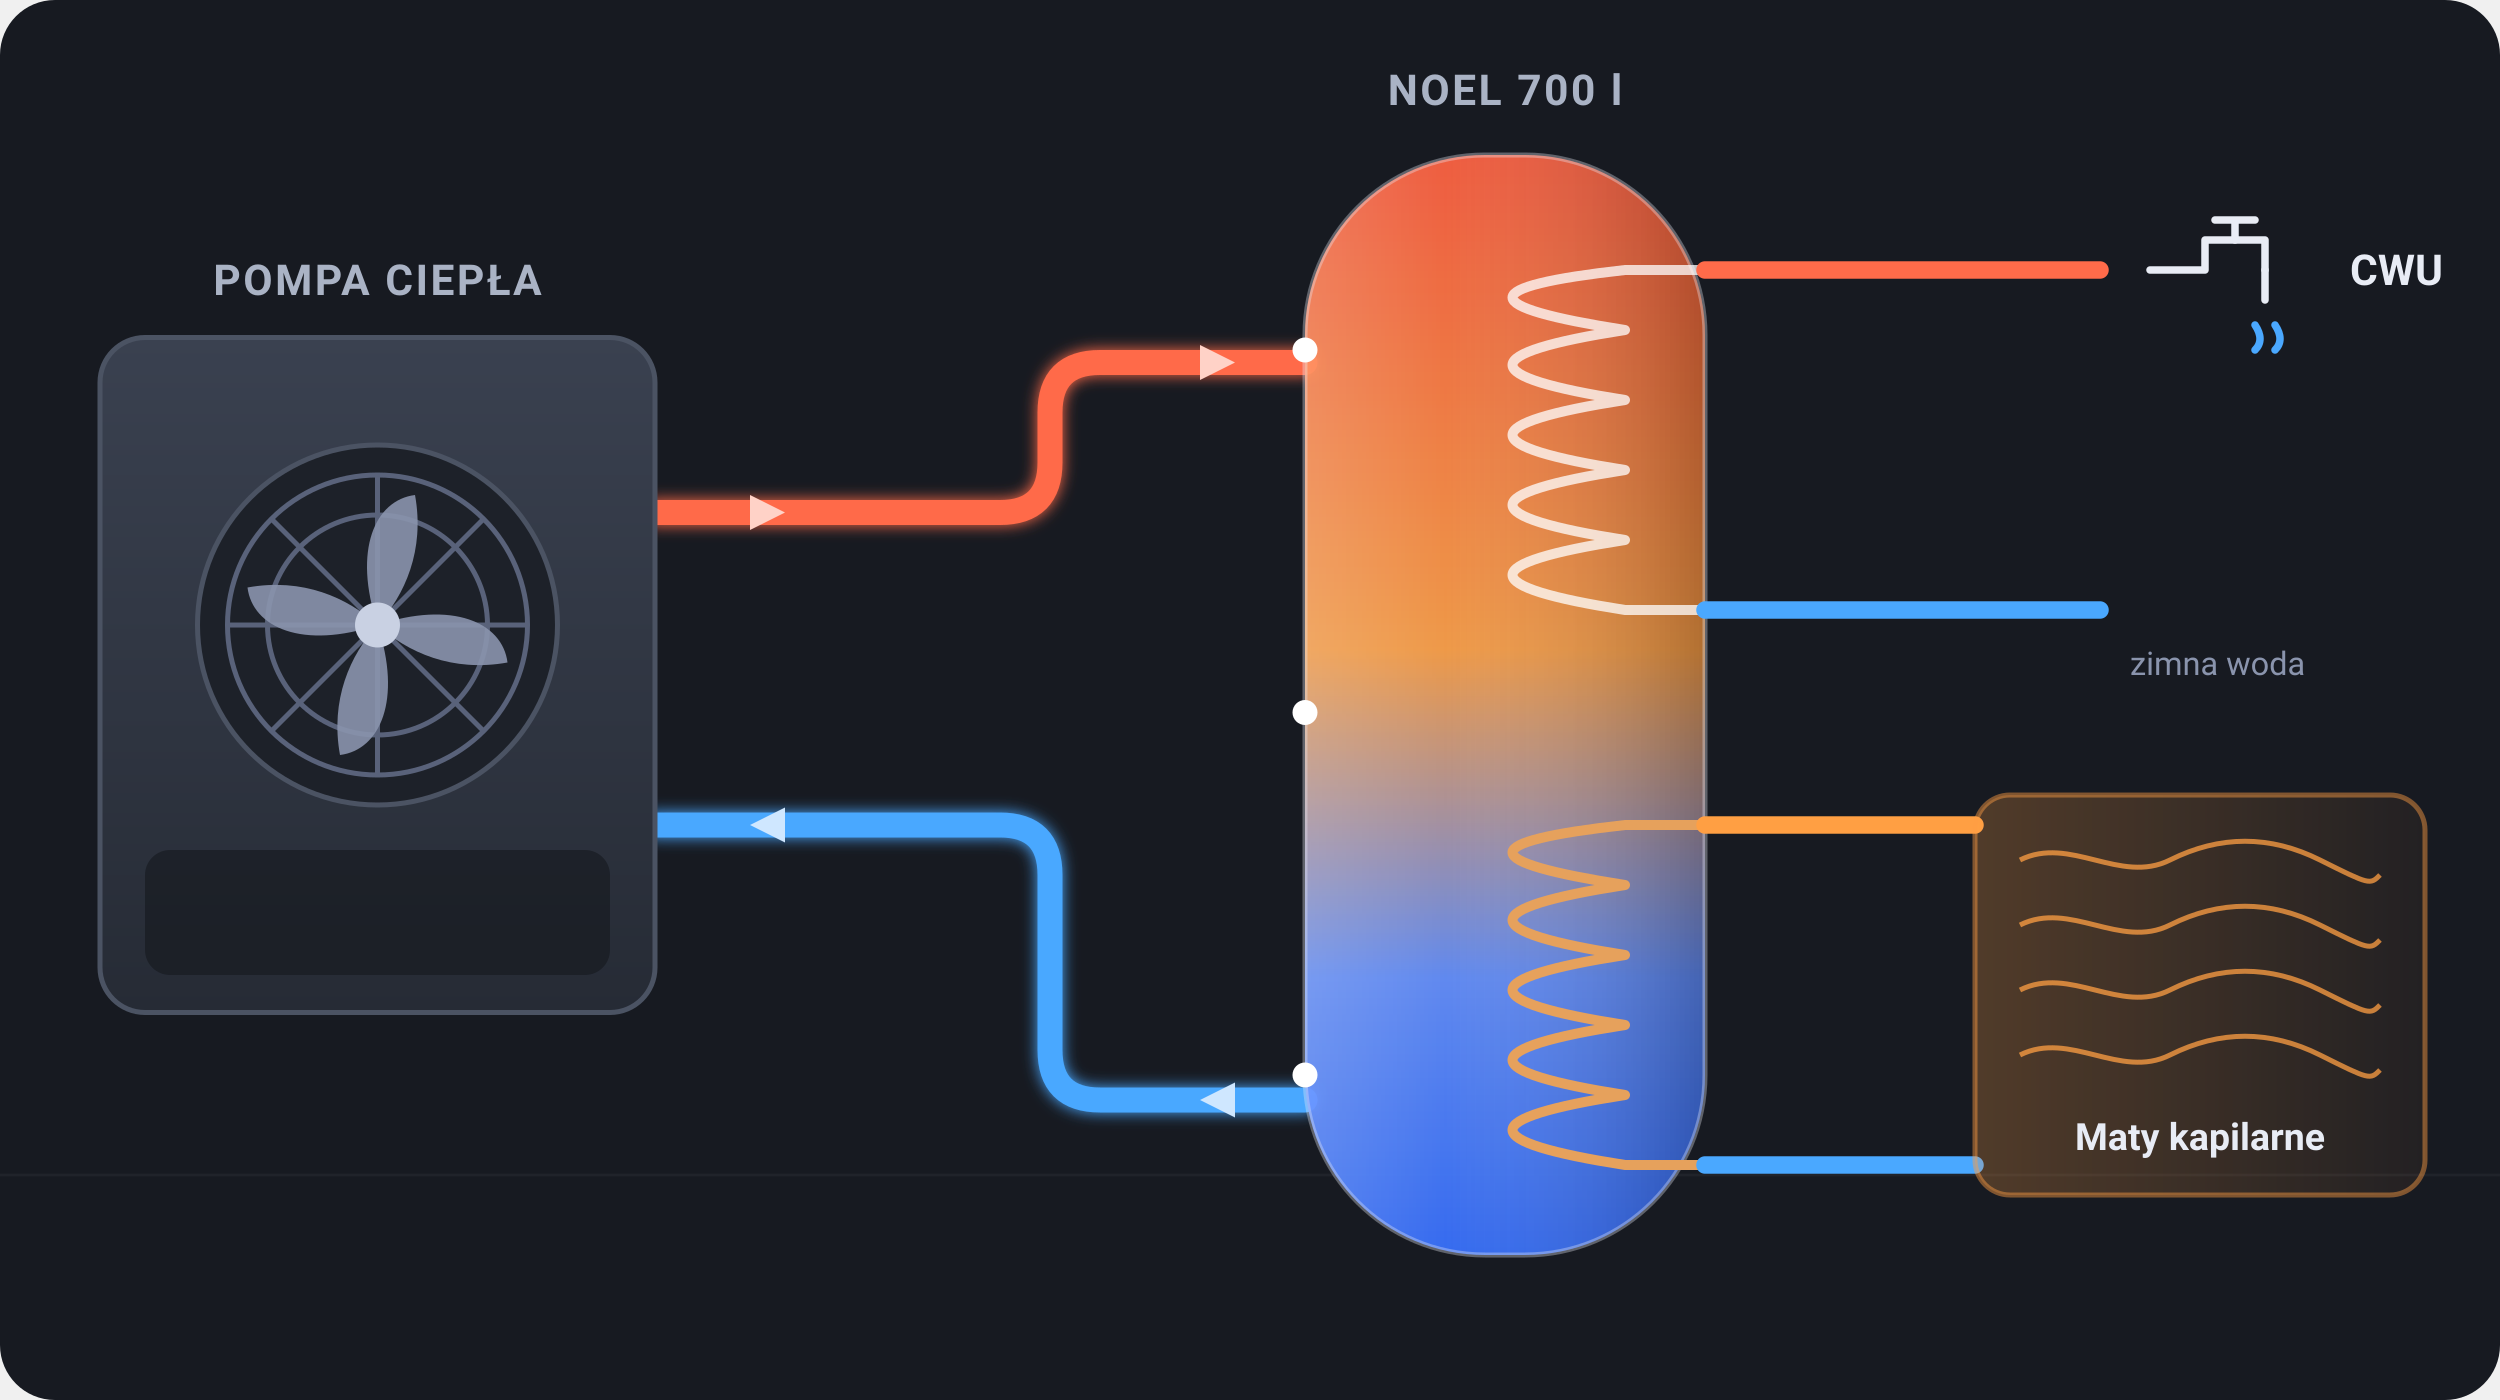
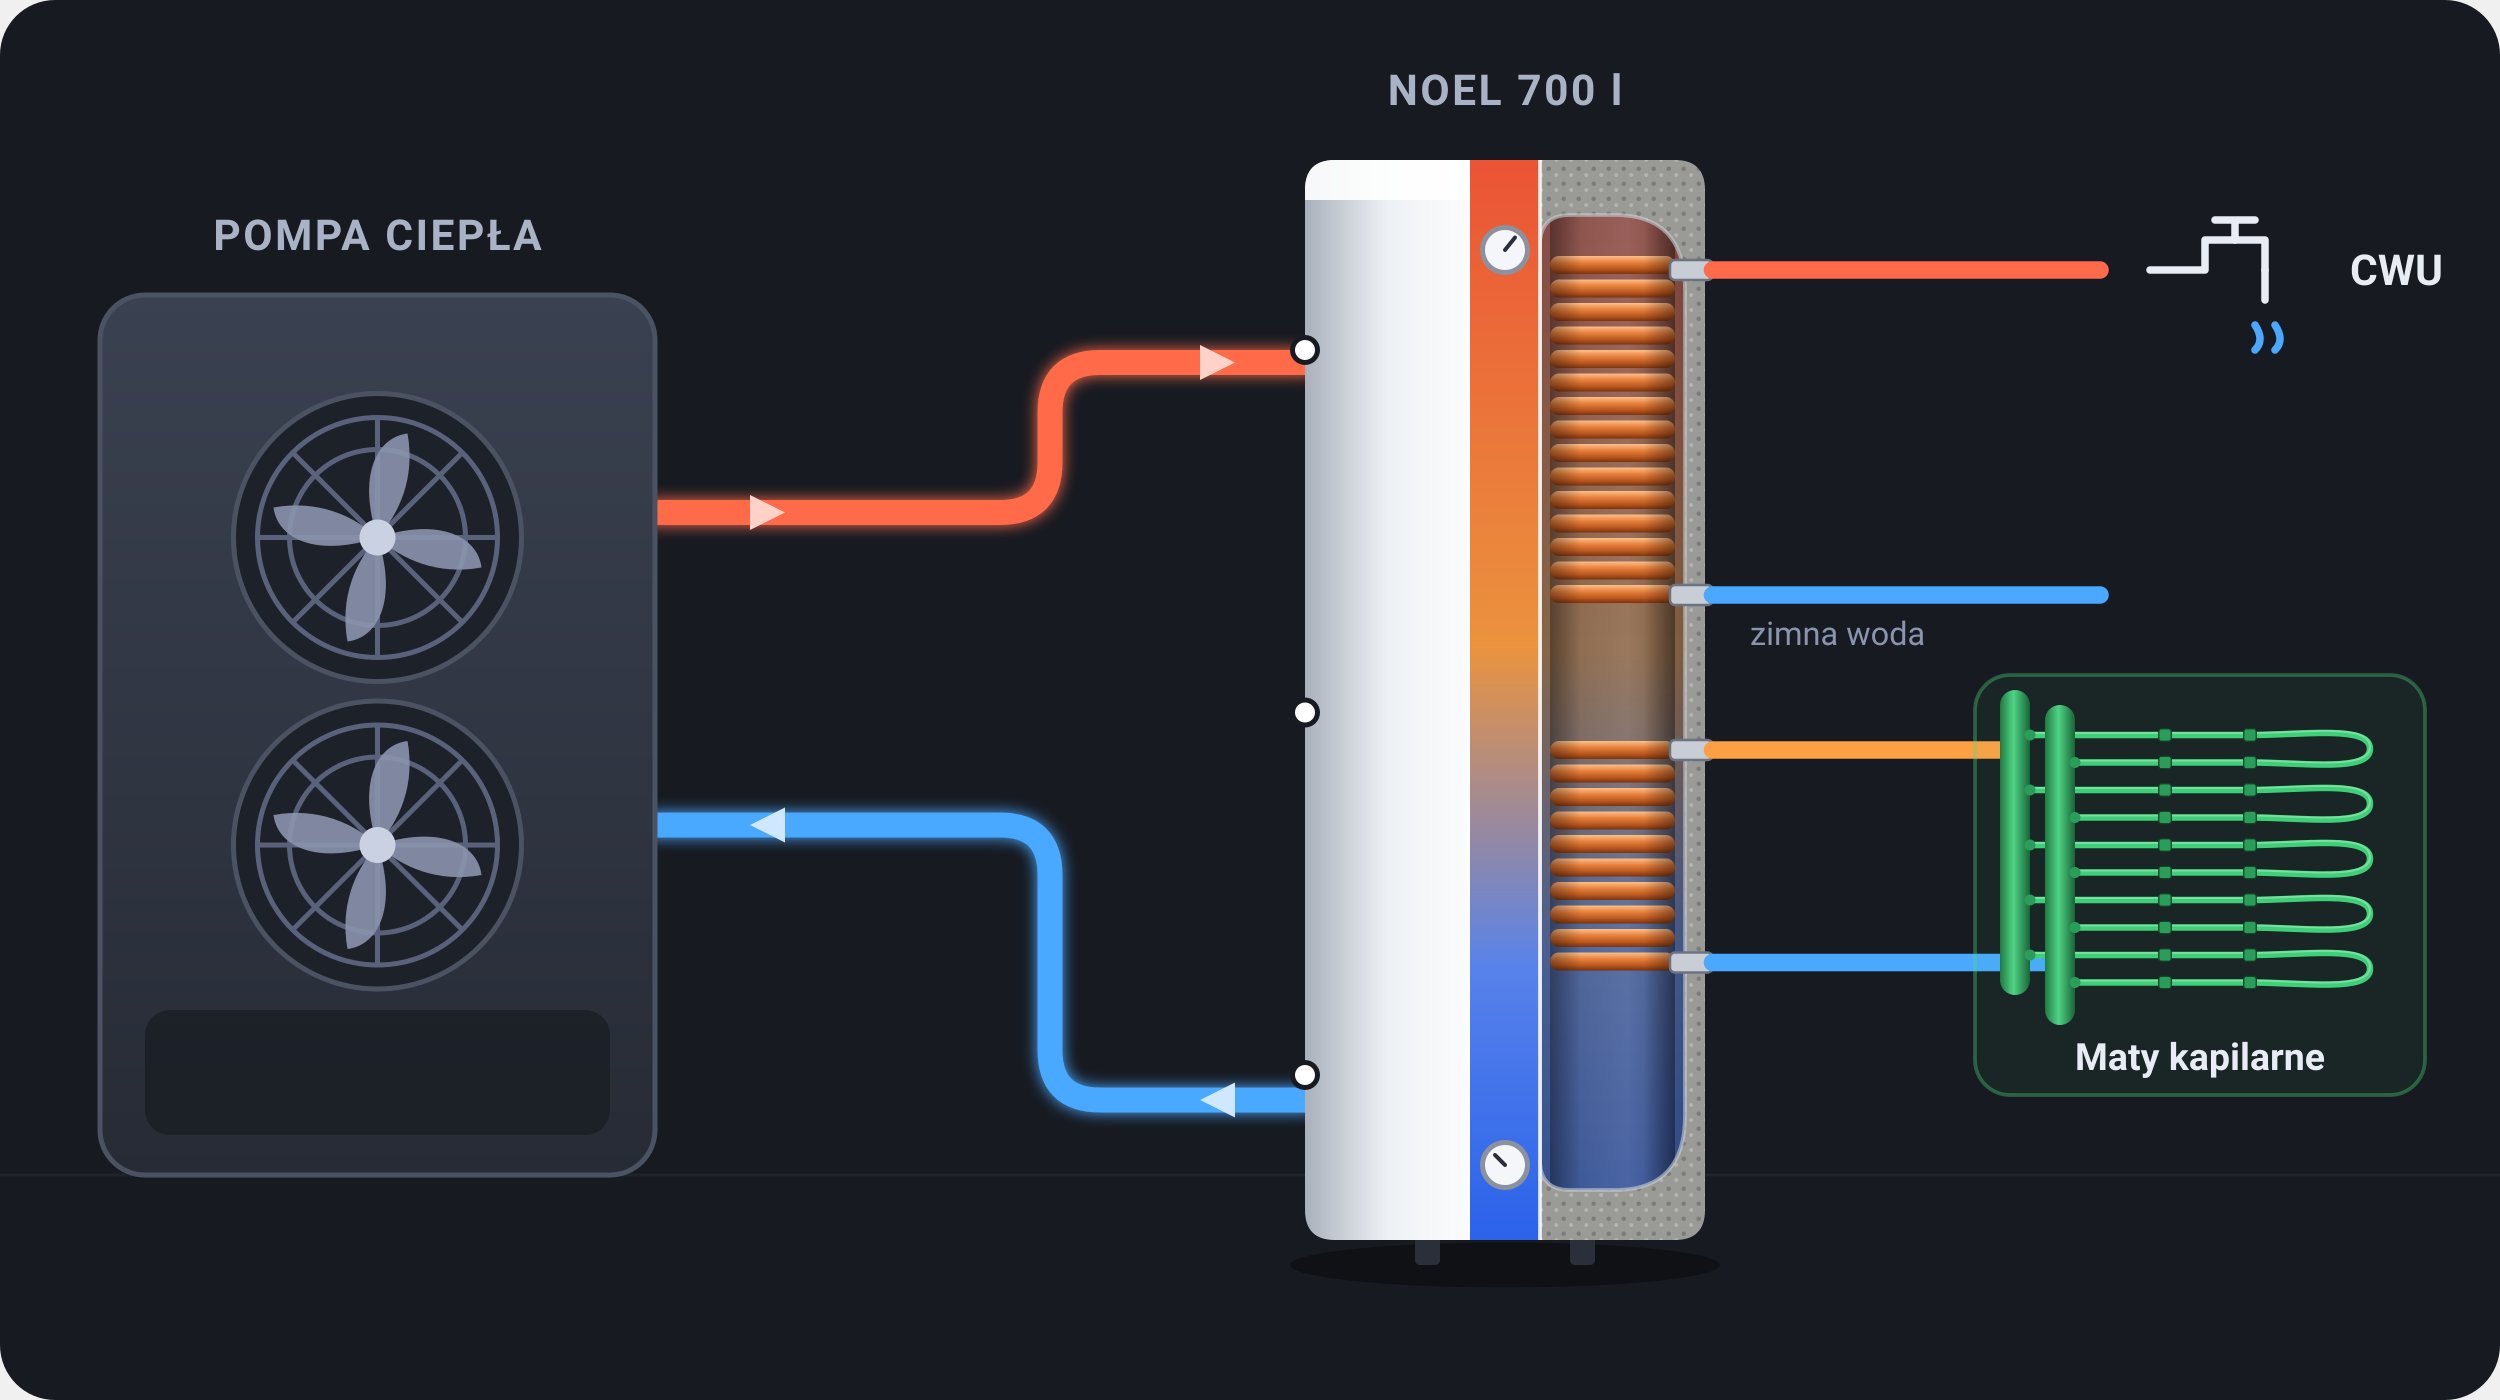
<svg xmlns="http://www.w3.org/2000/svg" viewBox="0 0 1000 560" font-family="Segoe UI, Roboto, Helvetica, Arial, sans-serif">
  <defs>
    <linearGradient id="tank" x1="0" y1="0" x2="0" y2="1">
      <stop offset="0" stop-color="#ff5b3a" />
      <stop offset="0.45" stop-color="#ff9f43" />
      <stop offset="0.75" stop-color="#5f8dff" />
      <stop offset="1" stop-color="#2f6bff" />
    </linearGradient>
    <linearGradient id="tankShine" x1="0" y1="0" x2="1" y2="0">
      <stop offset="0" stop-color="#fff" stop-opacity="0.18" />
      <stop offset="0.35" stop-color="#fff" stop-opacity="0.04" />
      <stop offset="1" stop-color="#000" stop-opacity="0.25" />
    </linearGradient>
    <linearGradient id="unit" x1="0" y1="0" x2="0" y2="1">
      <stop offset="0" stop-color="#3a4150" />
      <stop offset="1" stop-color="#262b35" />
    </linearGradient>
    <linearGradient id="mats" x1="0" y1="0" x2="1" y2="0">
      <stop offset="0" stop-color="#ff9f43" stop-opacity="0.25" />
      <stop offset="1" stop-color="#ff9f43" stop-opacity="0.05" />
    </linearGradient>
    <filter id="glow" x="-50%" y="-50%" width="200%" height="200%">
      <feGaussianBlur stdDeviation="3" result="b" />
      <feMerge>
        <feMergeNode in="b" />
        <feMergeNode in="SourceGraphic" />
      </feMerge>
    </filter>
  </defs>
  <rect width="1000" height="560" rx="22" fill="#171a21" />
  <path d="M0 470 H1000" stroke="#ffffff" stroke-opacity="0.04" />
  <path d="M262 205 H400 Q420 205 420 185 V165 Q420 145 440 145 H522" fill="none" stroke="#ff6b4a" stroke-width="10" stroke-linecap="round" filter="url(#glow)" />
  <path d="M262 330 H400 Q420 330 420 350 V420 Q420 440 440 440 H522" fill="none" stroke="#4aa8ff" stroke-width="10" stroke-linecap="round" filter="url(#glow)" />
  <path d="M314 205 l-14 -7 v14 z M494 145 l-14 -7 v14 z" fill="#ffd2c7" />
  <path d="M480 440 l14 -7 v14 z M300 330 l14 -7 v14 z" fill="#cfe7ff" />
-   <rect x="40" y="135" width="222" height="270" rx="18" fill="url(#unit)" stroke="#4b5363" stroke-width="2" />
-   <circle cx="151" cy="250" r="72" fill="#1d2129" stroke="#4b5363" stroke-width="2" />
-   <g stroke="#59627a" stroke-width="2" fill="none">
-     <circle cx="151" cy="250" r="60" />
-     <circle cx="151" cy="250" r="44" />
-     <path d="M91 250 H211 M151 190 V310 M108.6 207.6 L193.4 292.4 M193.4 207.6 L108.6 292.4" />
-   </g>
-   <g fill="#8a94ad" opacity="0.9">
-     <path d="M151 250 C141 220 150 200 166 198 C170 220 162 238 151 250 Z" />
-     <path d="M151 250 C181 240 201 249 203 265 C181 269 163 261 151 250 Z" />
-     <path d="M151 250 C161 280 152 300 136 302 C132 280 140 262 151 250 Z" />
-     <path d="M151 250 C121 260 101 251 99 235 C121 231 139 239 151 250 Z" />
-   </g>
-   <circle cx="151" cy="250" r="9" fill="#c9d1e3" />
-   <rect x="58" y="340" width="186" height="50" rx="10" fill="#14171d" opacity="0.6" />
-   <text x="151" y="118" text-anchor="middle" fill="#aab3c5" font-size="17" font-weight="600" letter-spacing="1">POMPA CIEPŁA</text>
-   <rect x="522" y="62" width="160" height="440" rx="72" fill="url(#tank)" opacity="0.92" />
-   <rect x="522" y="62" width="160" height="440" rx="72" fill="url(#tankShine)" />
-   <rect x="522" y="62" width="160" height="440" rx="72" fill="none" stroke="#e8ecf5" stroke-opacity="0.35" stroke-width="2" />
+   <rect x="40" y="118" width="222" height="352" rx="18" fill="url(#unit)" stroke="#4b5363" stroke-width="2" />
+   <g transform="translate(151 215) scale(0.8)">
+     <circle r="72" fill="#1d2129" stroke="#4b5363" stroke-width="2.5" />
+     <g stroke="#59627a" stroke-width="2.5" fill="none">
+       <circle r="60" />
+       <circle r="44" />
+       <path d="M-60 0 H60 M0 -60 V60 M-42.4 -42.4 L42.4 42.4 M42.4 -42.4 L-42.4 42.4" />
+     </g>
+     <g fill="#8a94ad" opacity="0.9">
+       <path d="M0 0 C-10 -30 -1 -50 15 -52 C19 -30 11 -12 0 0 Z" />
+       <path d="M0 0 C30 -10 50 -1 52 15 C30 19 12 11 0 0 Z" />
+       <path d="M0 0 C10 30 1 50 -15 52 C-19 30 -11 12 0 0 Z" />
+       <path d="M0 0 C-30 10 -50 1 -52 -15 C-30 -19 -12 -11 0 0 Z" />
+     </g>
+     <circle r="9" fill="#c9d1e3" />
+   </g>
+   <g transform="translate(151 338) scale(0.8)">
+     <circle r="72" fill="#1d2129" stroke="#4b5363" stroke-width="2.5" />
+     <g stroke="#59627a" stroke-width="2.5" fill="none">
+       <circle r="60" />
+       <circle r="44" />
+       <path d="M-60 0 H60 M0 -60 V60 M-42.4 -42.4 L42.4 42.4 M42.4 -42.4 L-42.4 42.4" />
+     </g>
+     <g fill="#8a94ad" opacity="0.9">
+       <path d="M0 0 C-10 -30 -1 -50 15 -52 C19 -30 11 -12 0 0 Z" />
+       <path d="M0 0 C30 -10 50 -1 52 15 C30 19 12 11 0 0 Z" />
+       <path d="M0 0 C10 30 1 50 -15 52 C-19 30 -11 12 0 0 Z" />
+       <path d="M0 0 C-30 10 -50 1 -52 -15 C-30 -19 -12 -11 0 0 Z" />
+     </g>
+     <circle r="9" fill="#c9d1e3" />
+   </g>
+   <rect x="58" y="404" width="186" height="50" rx="10" fill="#14171d" opacity="0.6" />
+   <text x="151" y="100" text-anchor="middle" fill="#aab3c5" font-size="17" font-weight="600" letter-spacing="1">POMPA CIEPŁA</text>
+   <defs>
+     <linearGradient id="shell" x1="0" y1="0" x2="1" y2="0">
+       <stop offset="0" stop-color="#aab1bc" />
+       <stop offset="0.35" stop-color="#eef1f5" />
+       <stop offset="0.8" stop-color="#ffffff" />
+       <stop offset="1" stop-color="#e3e6eb" />
+     </linearGradient>
+     <linearGradient id="strip" x1="0" y1="0" x2="0" y2="1">
+       <stop offset="0" stop-color="#ff5b3a" />
+       <stop offset="0.45" stop-color="#ff9f43" />
+       <stop offset="0.75" stop-color="#5f8dff" />
+       <stop offset="1" stop-color="#2f6bff" />
+     </linearGradient>
+     <linearGradient id="steel" x1="0" y1="0" x2="1" y2="0">
+       <stop offset="0" stop-color="#3b414b" />
+       <stop offset="0.6" stop-color="#5a616d" />
+       <stop offset="1" stop-color="#2c3139" />
+     </linearGradient>
+     <linearGradient id="cu" x1="0" y1="0" x2="0" y2="1">
+       <stop offset="0" stop-color="#ffc08a" />
+       <stop offset="0.35" stop-color="#e8823e" />
+       <stop offset="0.75" stop-color="#b5541c" />
+       <stop offset="1" stop-color="#7a3410" />
+     </linearGradient>
+     <linearGradient id="cuShade" x1="0" y1="0" x2="1" y2="0">
+       <stop offset="0" stop-color="#000" stop-opacity="0.35" />
+       <stop offset="0.25" stop-color="#000" stop-opacity="0" />
+       <stop offset="0.75" stop-color="#000" stop-opacity="0" />
+       <stop offset="1" stop-color="#000" stop-opacity="0.4" />
+     </linearGradient>
+     <pattern id="wool" width="6" height="6" patternUnits="userSpaceOnUse">
+       <rect width="6" height="6" fill="#9a9a96" />
+       <circle cx="1.5" cy="1.5" r="0.9" fill="#7c7c78" />
+       <circle cx="4.5" cy="4" r="0.8" fill="#b4b4af" />
+     </pattern>
+     <clipPath id="vessel">
+       <path d="M616 98 Q616 86 628 86 H646 Q674 86 674 116 V446 Q674 476 646 476 H628 Q616 476 616 464 Z" />
+     </clipPath>
+   </defs>
+   <ellipse cx="602" cy="506" rx="86" ry="9" fill="#000" opacity="0.35" />
+   <rect x="566" y="494" width="10" height="12" rx="2" fill="#2a2f39" />
+   <rect x="628" y="494" width="10" height="12" rx="2" fill="#2a2f39" />
+   <path d="M616 64 H534 Q522 64 522 76 V484 Q522 496 534 496 H616 Z" fill="url(#shell)" />
+   <path d="M616 64 H534 Q522 64 522 76 V80 H616 Z" fill="#ffffff" opacity="0.9" />
+   <path d="M616 64 H670 Q682 64 682 76 V484 Q682 496 670 496 H616 Z" fill="url(#wool)" />
+   <path d="M616 98 Q616 86 628 86 H646 Q674 86 674 116 V446 Q674 476 646 476 H628 Q616 476 616 464 Z" fill="url(#steel)" />
+   <g clip-path="url(#vessel)">
+     <rect x="616" y="86" width="58" height="390" fill="url(#strip)" opacity="0.38" />
+     <rect x="620" y="102.4" width="50" height="7.2" rx="3.6" fill="url(#cu)" />
+     <rect x="620" y="111.8" width="50" height="7.2" rx="3.6" fill="url(#cu)" />
+     <rect x="620" y="121.2" width="50" height="7.2" rx="3.6" fill="url(#cu)" />
+     <rect x="620" y="130.6" width="50" height="7.2" rx="3.6" fill="url(#cu)" />
+     <rect x="620" y="140.0" width="50" height="7.2" rx="3.6" fill="url(#cu)" />
+     <rect x="620" y="149.4" width="50" height="7.2" rx="3.6" fill="url(#cu)" />
+     <rect x="620" y="158.8" width="50" height="7.2" rx="3.6" fill="url(#cu)" />
+     <rect x="620" y="168.2" width="50" height="7.2" rx="3.6" fill="url(#cu)" />
+     <rect x="620" y="177.6" width="50" height="7.2" rx="3.6" fill="url(#cu)" />
+     <rect x="620" y="187.0" width="50" height="7.2" rx="3.6" fill="url(#cu)" />
+     <rect x="620" y="196.4" width="50" height="7.2" rx="3.6" fill="url(#cu)" />
+     <rect x="620" y="205.8" width="50" height="7.2" rx="3.6" fill="url(#cu)" />
+     <rect x="620" y="215.2" width="50" height="7.2" rx="3.6" fill="url(#cu)" />
+     <rect x="620" y="224.6" width="50" height="7.2" rx="3.6" fill="url(#cu)" />
+     <rect x="620" y="234.0" width="50" height="7.2" rx="3.6" fill="url(#cu)" />
+     <rect x="620" y="296.4" width="50" height="7.2" rx="3.6" fill="url(#cu)" />
+     <rect x="620" y="305.8" width="50" height="7.2" rx="3.6" fill="url(#cu)" />
+     <rect x="620" y="315.2" width="50" height="7.2" rx="3.6" fill="url(#cu)" />
+     <rect x="620" y="324.6" width="50" height="7.2" rx="3.6" fill="url(#cu)" />
+     <rect x="620" y="334.0" width="50" height="7.2" rx="3.6" fill="url(#cu)" />
+     <rect x="620" y="343.4" width="50" height="7.2" rx="3.6" fill="url(#cu)" />
+     <rect x="620" y="352.8" width="50" height="7.2" rx="3.6" fill="url(#cu)" />
+     <rect x="620" y="362.2" width="50" height="7.2" rx="3.6" fill="url(#cu)" />
+     <rect x="620" y="371.6" width="50" height="7.2" rx="3.6" fill="url(#cu)" />
+     <rect x="620" y="381.0" width="50" height="7.2" rx="3.6" fill="url(#cu)" />
+     <rect x="620" y="86" width="50" height="390" fill="url(#cuShade)" />
+   </g>
+   <path d="M616 98 Q616 86 628 86 H646 Q674 86 674 116 V446 Q674 476 646 476 H628 Q616 476 616 464 Z" fill="none" stroke="#c9ced6" stroke-opacity="0.6" stroke-width="1.5" />
+   <rect x="588" y="64" width="28" height="432" fill="url(#strip)" />
+   <rect x="588" y="64" width="28" height="432" fill="#000" opacity="0.08" />
+   <path d="M616 64 V496" stroke="#ffffff" stroke-opacity="0.85" stroke-width="1.5" />
+   <circle cx="602" cy="100" r="9" fill="#f4f6f9" stroke="#8b929e" stroke-width="2" />
+   <path d="M602 100 L606 95" stroke="#2a2f39" stroke-width="1.6" stroke-linecap="round" />
+   <circle cx="602" cy="466" r="9" fill="#f4f6f9" stroke="#8b929e" stroke-width="2" />
+   <path d="M602 466 L598 462" stroke="#2a2f39" stroke-width="1.6" stroke-linecap="round" />
+   <g fill="#c9ced6" stroke="#6b7280" stroke-width="1">
+     <rect x="668" y="104" width="17" height="8" rx="2" />
+     <rect x="668" y="234" width="17" height="8" rx="2" />
+     <rect x="668" y="296" width="17" height="8" rx="2" />
+     <rect x="668" y="381" width="17" height="8" rx="2" />
+   </g>
  <text x="602" y="42" text-anchor="middle" fill="#aab3c5" font-size="17" font-weight="600" letter-spacing="1">NOEL 700 l</text>
-   <g fill="#ffffff">
+   <g fill="#ffffff" stroke="#171a21" stroke-width="2">
    <circle cx="522" cy="140" r="5" />
    <circle cx="522" cy="285" r="5" />
    <circle cx="522" cy="430" r="5" />
  </g>
-   <path d="M682 108 H650 Q560 118 650 132 Q560 146 650 160 Q560 174 650 188 Q560 202 650 216 Q560 230 650 244 H682" fill="none" stroke="#ffffff" stroke-opacity="0.75" stroke-width="4" stroke-linejoin="round" />
-   <path d="M682 330 H650 Q560 340 650 354 Q560 368 650 382 Q560 396 650 410 Q560 424 650 438 Q560 452 650 466 H682" fill="none" stroke="#e6a15c" stroke-width="4" stroke-linejoin="round" />
-   <path d="M682 108 H840" stroke="#ff6b4a" stroke-width="7" stroke-linecap="round" />
-   <path d="M682 244 H840" stroke="#4aa8ff" stroke-width="7" stroke-linecap="round" />
+   <path d="M685 108 H840" stroke="#ff6b4a" stroke-width="7" stroke-linecap="round" />
+   <path d="M685 238 H840" stroke="#4aa8ff" stroke-width="7" stroke-linecap="round" />
  <g transform="translate(860 86)" fill="none" stroke="#e8ecf5" stroke-width="3" stroke-linecap="round" stroke-linejoin="round">
    <path d="M0 22 H22 V10 H46 V22" />
    <path d="M34 10 V2 M26 2 H42" />
    <path d="M46 22 V34" />
    <path d="M42 44 q4 6 0 10 M50 44 q4 6 0 10" stroke="#4aa8ff" />
  </g>
  <text x="940" y="114" fill="#e8ecf5" font-size="17" font-weight="600">CWU</text>
-   <text x="852" y="270" fill="#8a94ad" font-size="13">zimna woda</text>
-   <path d="M682 330 H790" stroke="#ff9f43" stroke-width="7" stroke-linecap="round" />
-   <path d="M682 466 H790" stroke="#4aa8ff" stroke-width="7" stroke-linecap="round" />
-   <rect x="790" y="318" width="180" height="160" rx="14" fill="url(#mats)" stroke="#ff9f43" stroke-opacity="0.45" stroke-width="2" />
-   <g fill="none" stroke="#ff9f43" stroke-opacity="0.75" stroke-width="2">
-     <path d="M808 344 C828 334 848 354 868 344 S908 334 928 344 S948 354 952 350" />
-     <path d="M808 370 C828 360 848 380 868 370 S908 360 928 370 S948 380 952 376" />
-     <path d="M808 396 C828 386 848 406 868 396 S908 386 928 396 S948 406 952 402" />
-     <path d="M808 422 C828 412 848 432 868 422 S908 412 928 422 S948 432 952 428" />
-   </g>
-   <text x="880" y="460" text-anchor="middle" fill="#e8ecf5" font-size="15" font-weight="600">Maty kapilarne</text>
+   <text x="700" y="258" fill="#8a94ad" font-size="13">zimna woda</text>
+   <defs>
+     <linearGradient id="hdr" x1="0" y1="0" x2="1" y2="0">
+       <stop offset="0" stop-color="#1f7a43" />
+       <stop offset="0.45" stop-color="#4fd486" />
+       <stop offset="1" stop-color="#196437" />
+     </linearGradient>
+   </defs>
+   <path d="M685 300 H806" stroke="#ff9f43" stroke-width="7" stroke-linecap="round" />
+   <path d="M685 385 H824" stroke="#4aa8ff" stroke-width="7" stroke-linecap="round" />
+   <rect x="790" y="270" width="180" height="168" rx="14" fill="#4ade80" fill-opacity="0.06" stroke="#4ade80" stroke-opacity="0.35" stroke-width="1.5" />
+   <g fill="none" stroke="#3fcf78" stroke-width="2.6" stroke-linecap="round">
+     <path d="M806 294 H900 C922 294 948 290 948 299.5 C948 309 922 305 900 305 H824" />
+     <path d="M806 316 H900 C922 316 948 312 948 321.5 C948 331 922 327 900 327 H824" />
+     <path d="M806 338 H900 C922 338 948 334 948 343.5 C948 353 922 349 900 349 H824" />
+     <path d="M806 360 H900 C922 360 948 356 948 365.5 C948 375 922 371 900 371 H824" />
+     <path d="M806 382 H900 C922 382 948 378 948 387.5 C948 397 922 393 900 393 H824" />
+   </g>
+   <g fill="none" stroke="#b9f5cf" stroke-opacity="0.45" stroke-width="0.8">
+     <path d="M806 294 H900 C922 294 948 290 948 299.5 C948 309 922 305 900 305 H824" transform="translate(0 -0.8)" />
+     <path d="M806 316 H900 C922 316 948 312 948 321.5 C948 331 922 327 900 327 H824" transform="translate(0 -0.8)" />
+     <path d="M806 338 H900 C922 338 948 334 948 343.5 C948 353 922 349 900 349 H824" transform="translate(0 -0.8)" />
+     <path d="M806 360 H900 C922 360 948 356 948 365.5 C948 375 922 371 900 371 H824" transform="translate(0 -0.8)" />
+     <path d="M806 382 H900 C922 382 948 378 948 387.5 C948 397 922 393 900 393 H824" transform="translate(0 -0.8)" />
+   </g>
+   <g fill="#2a9d5a" stroke="#123d24" stroke-width="0.5">
+     <rect x="863.5" y="291.5" width="5" height="5" rx="1" />
+     <rect x="863.5" y="302.5" width="5" height="5" rx="1" />
+     <rect x="863.5" y="313.5" width="5" height="5" rx="1" />
+     <rect x="863.5" y="324.5" width="5" height="5" rx="1" />
+     <rect x="863.5" y="335.5" width="5" height="5" rx="1" />
+     <rect x="863.5" y="346.5" width="5" height="5" rx="1" />
+     <rect x="863.5" y="357.5" width="5" height="5" rx="1" />
+     <rect x="863.5" y="368.5" width="5" height="5" rx="1" />
+     <rect x="863.5" y="379.5" width="5" height="5" rx="1" />
+     <rect x="863.5" y="390.5" width="5" height="5" rx="1" />
+     <rect x="897.5" y="291.5" width="5" height="5" rx="1" />
+     <rect x="897.5" y="302.5" width="5" height="5" rx="1" />
+     <rect x="897.5" y="313.5" width="5" height="5" rx="1" />
+     <rect x="897.5" y="324.5" width="5" height="5" rx="1" />
+     <rect x="897.5" y="335.5" width="5" height="5" rx="1" />
+     <rect x="897.5" y="346.5" width="5" height="5" rx="1" />
+     <rect x="897.5" y="357.5" width="5" height="5" rx="1" />
+     <rect x="897.5" y="368.5" width="5" height="5" rx="1" />
+     <rect x="897.5" y="379.5" width="5" height="5" rx="1" />
+     <rect x="897.5" y="390.5" width="5" height="5" rx="1" />
+   </g>
+   <rect x="818" y="282" width="12" height="128" rx="6" fill="url(#hdr)" />
+   <rect x="800" y="276" width="12" height="122" rx="6" fill="url(#hdr)" />
+   <g fill="#2a9d5a">
+     <circle cx="812" cy="294" r="2.2" />
+     <circle cx="830" cy="305" r="2.2" />
+     <circle cx="812" cy="316" r="2.2" />
+     <circle cx="830" cy="327" r="2.2" />
+     <circle cx="812" cy="338" r="2.2" />
+     <circle cx="830" cy="349" r="2.2" />
+     <circle cx="812" cy="360" r="2.2" />
+     <circle cx="830" cy="371" r="2.2" />
+     <circle cx="812" cy="382" r="2.2" />
+     <circle cx="830" cy="393" r="2.2" />
+   </g>
+   <text x="880" y="428" text-anchor="middle" fill="#e8ecf5" font-size="15" font-weight="600">Maty kapilarne</text>
</svg>
